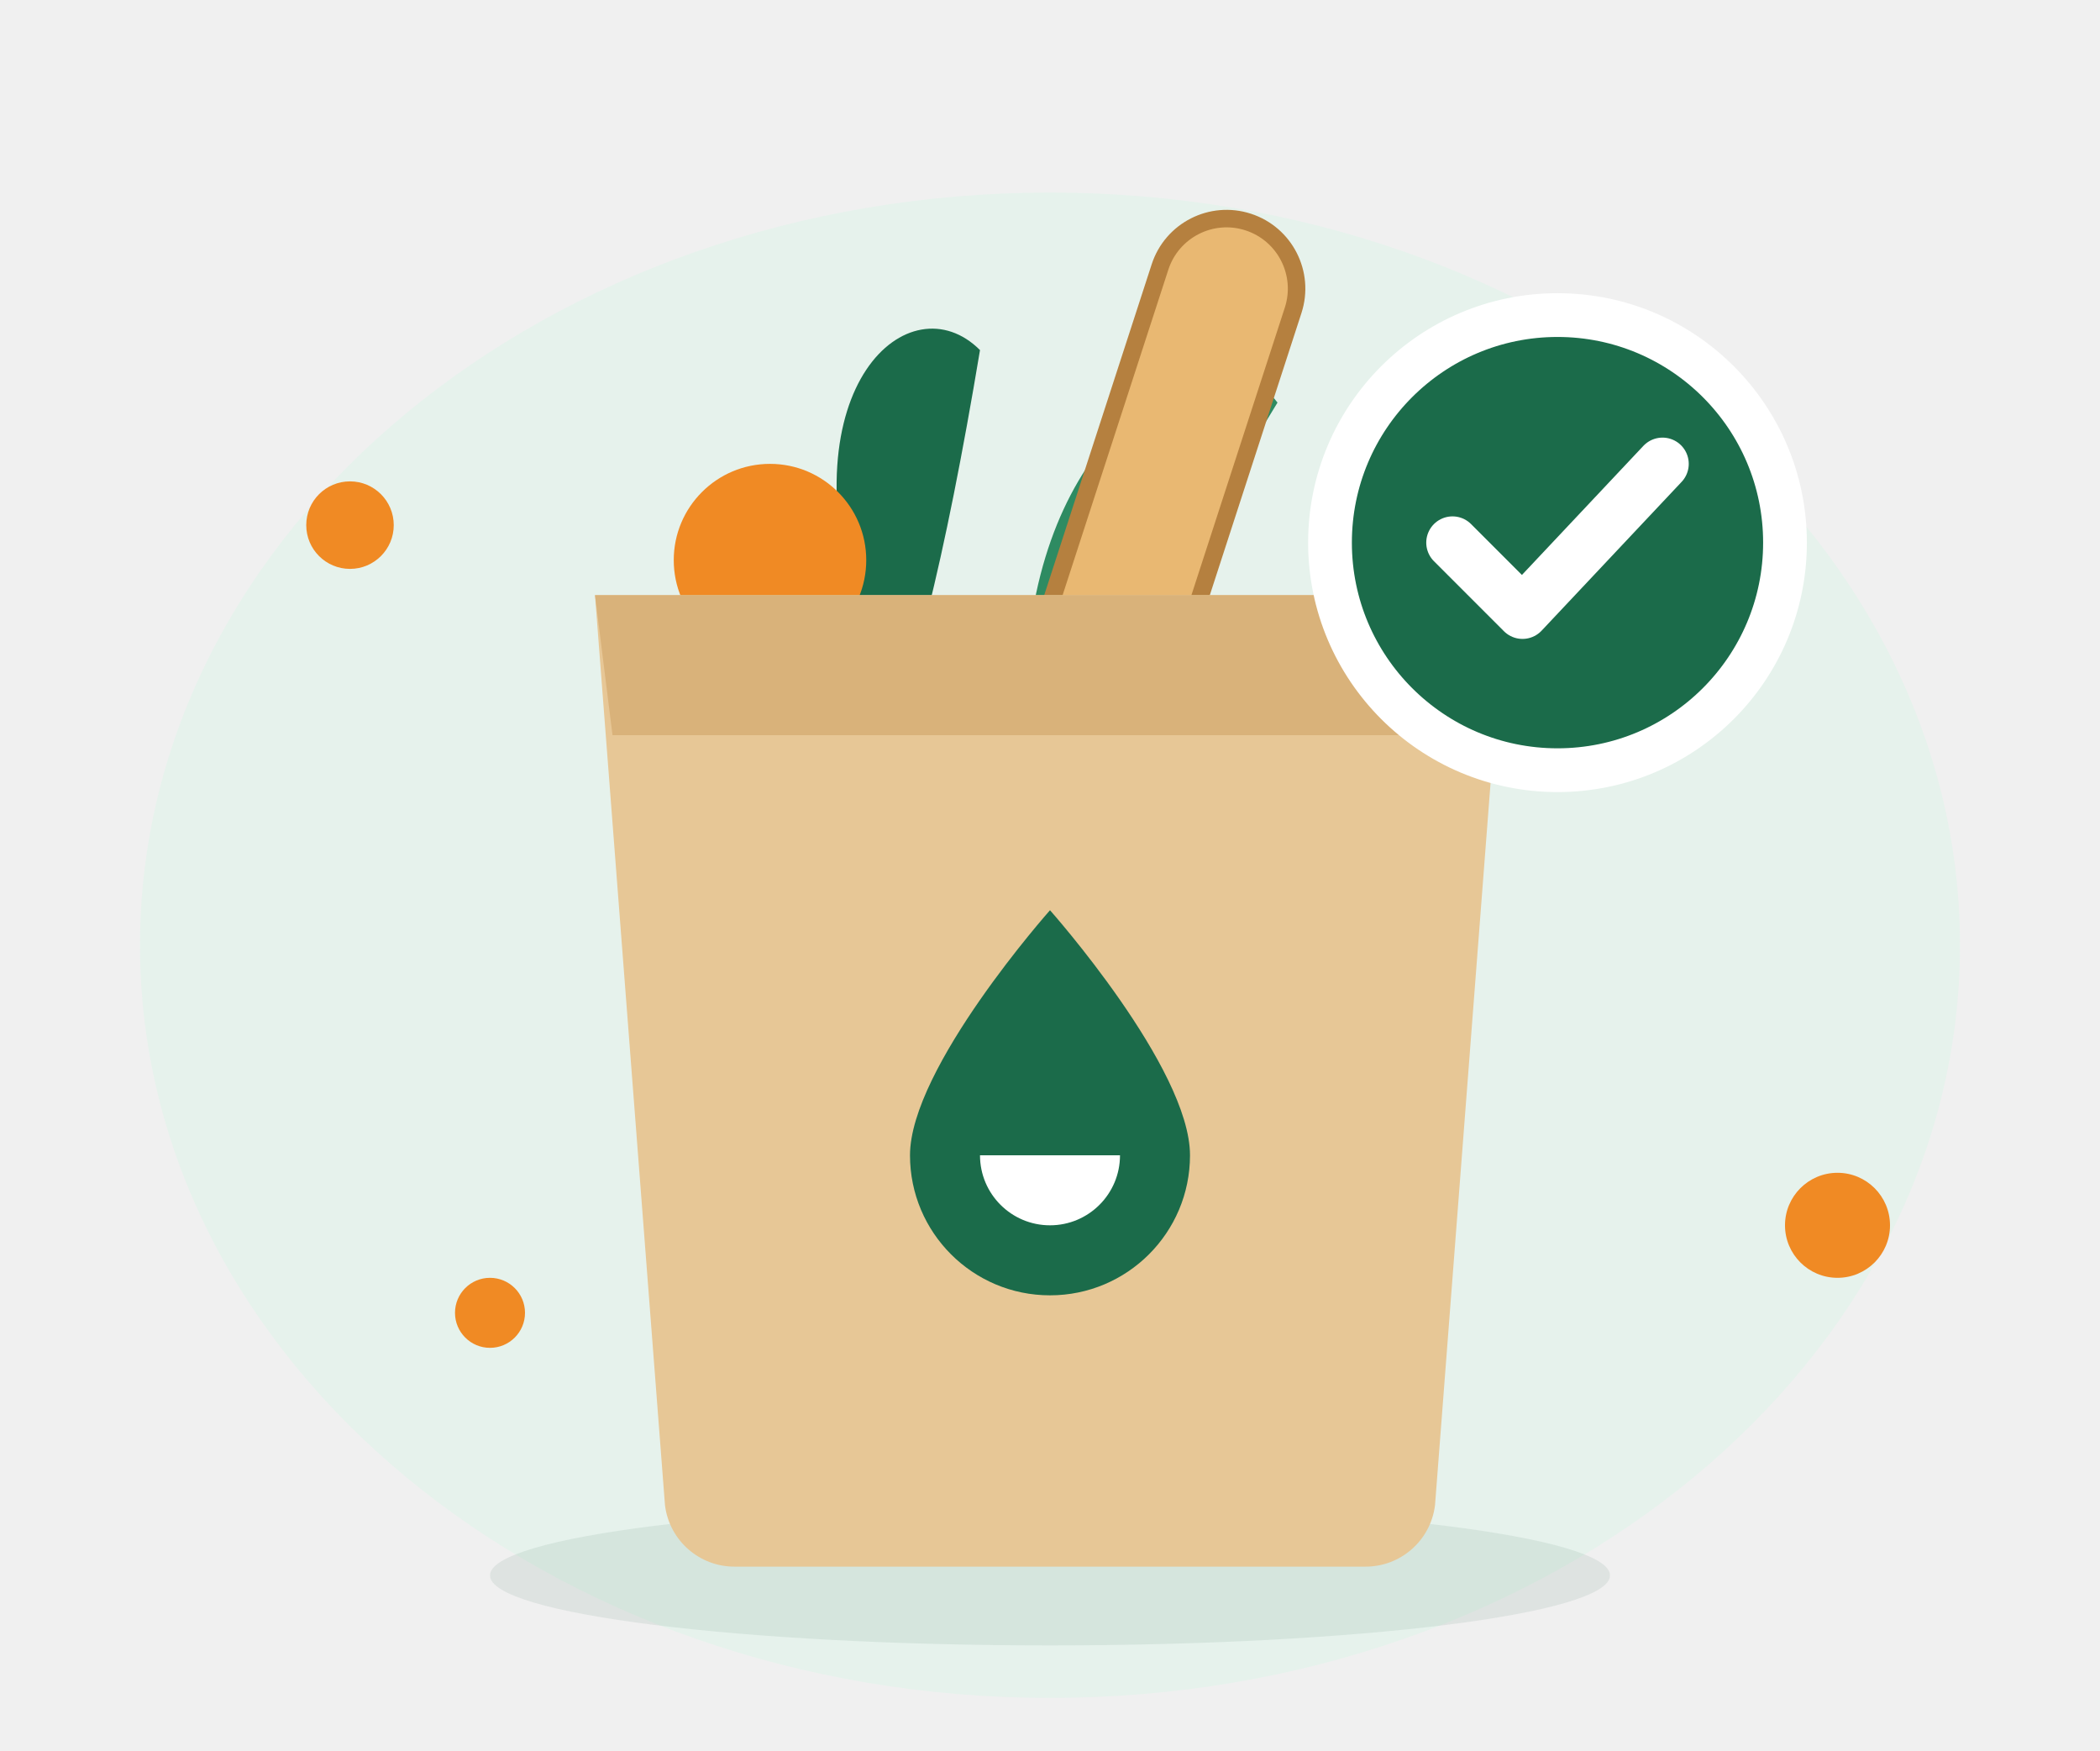
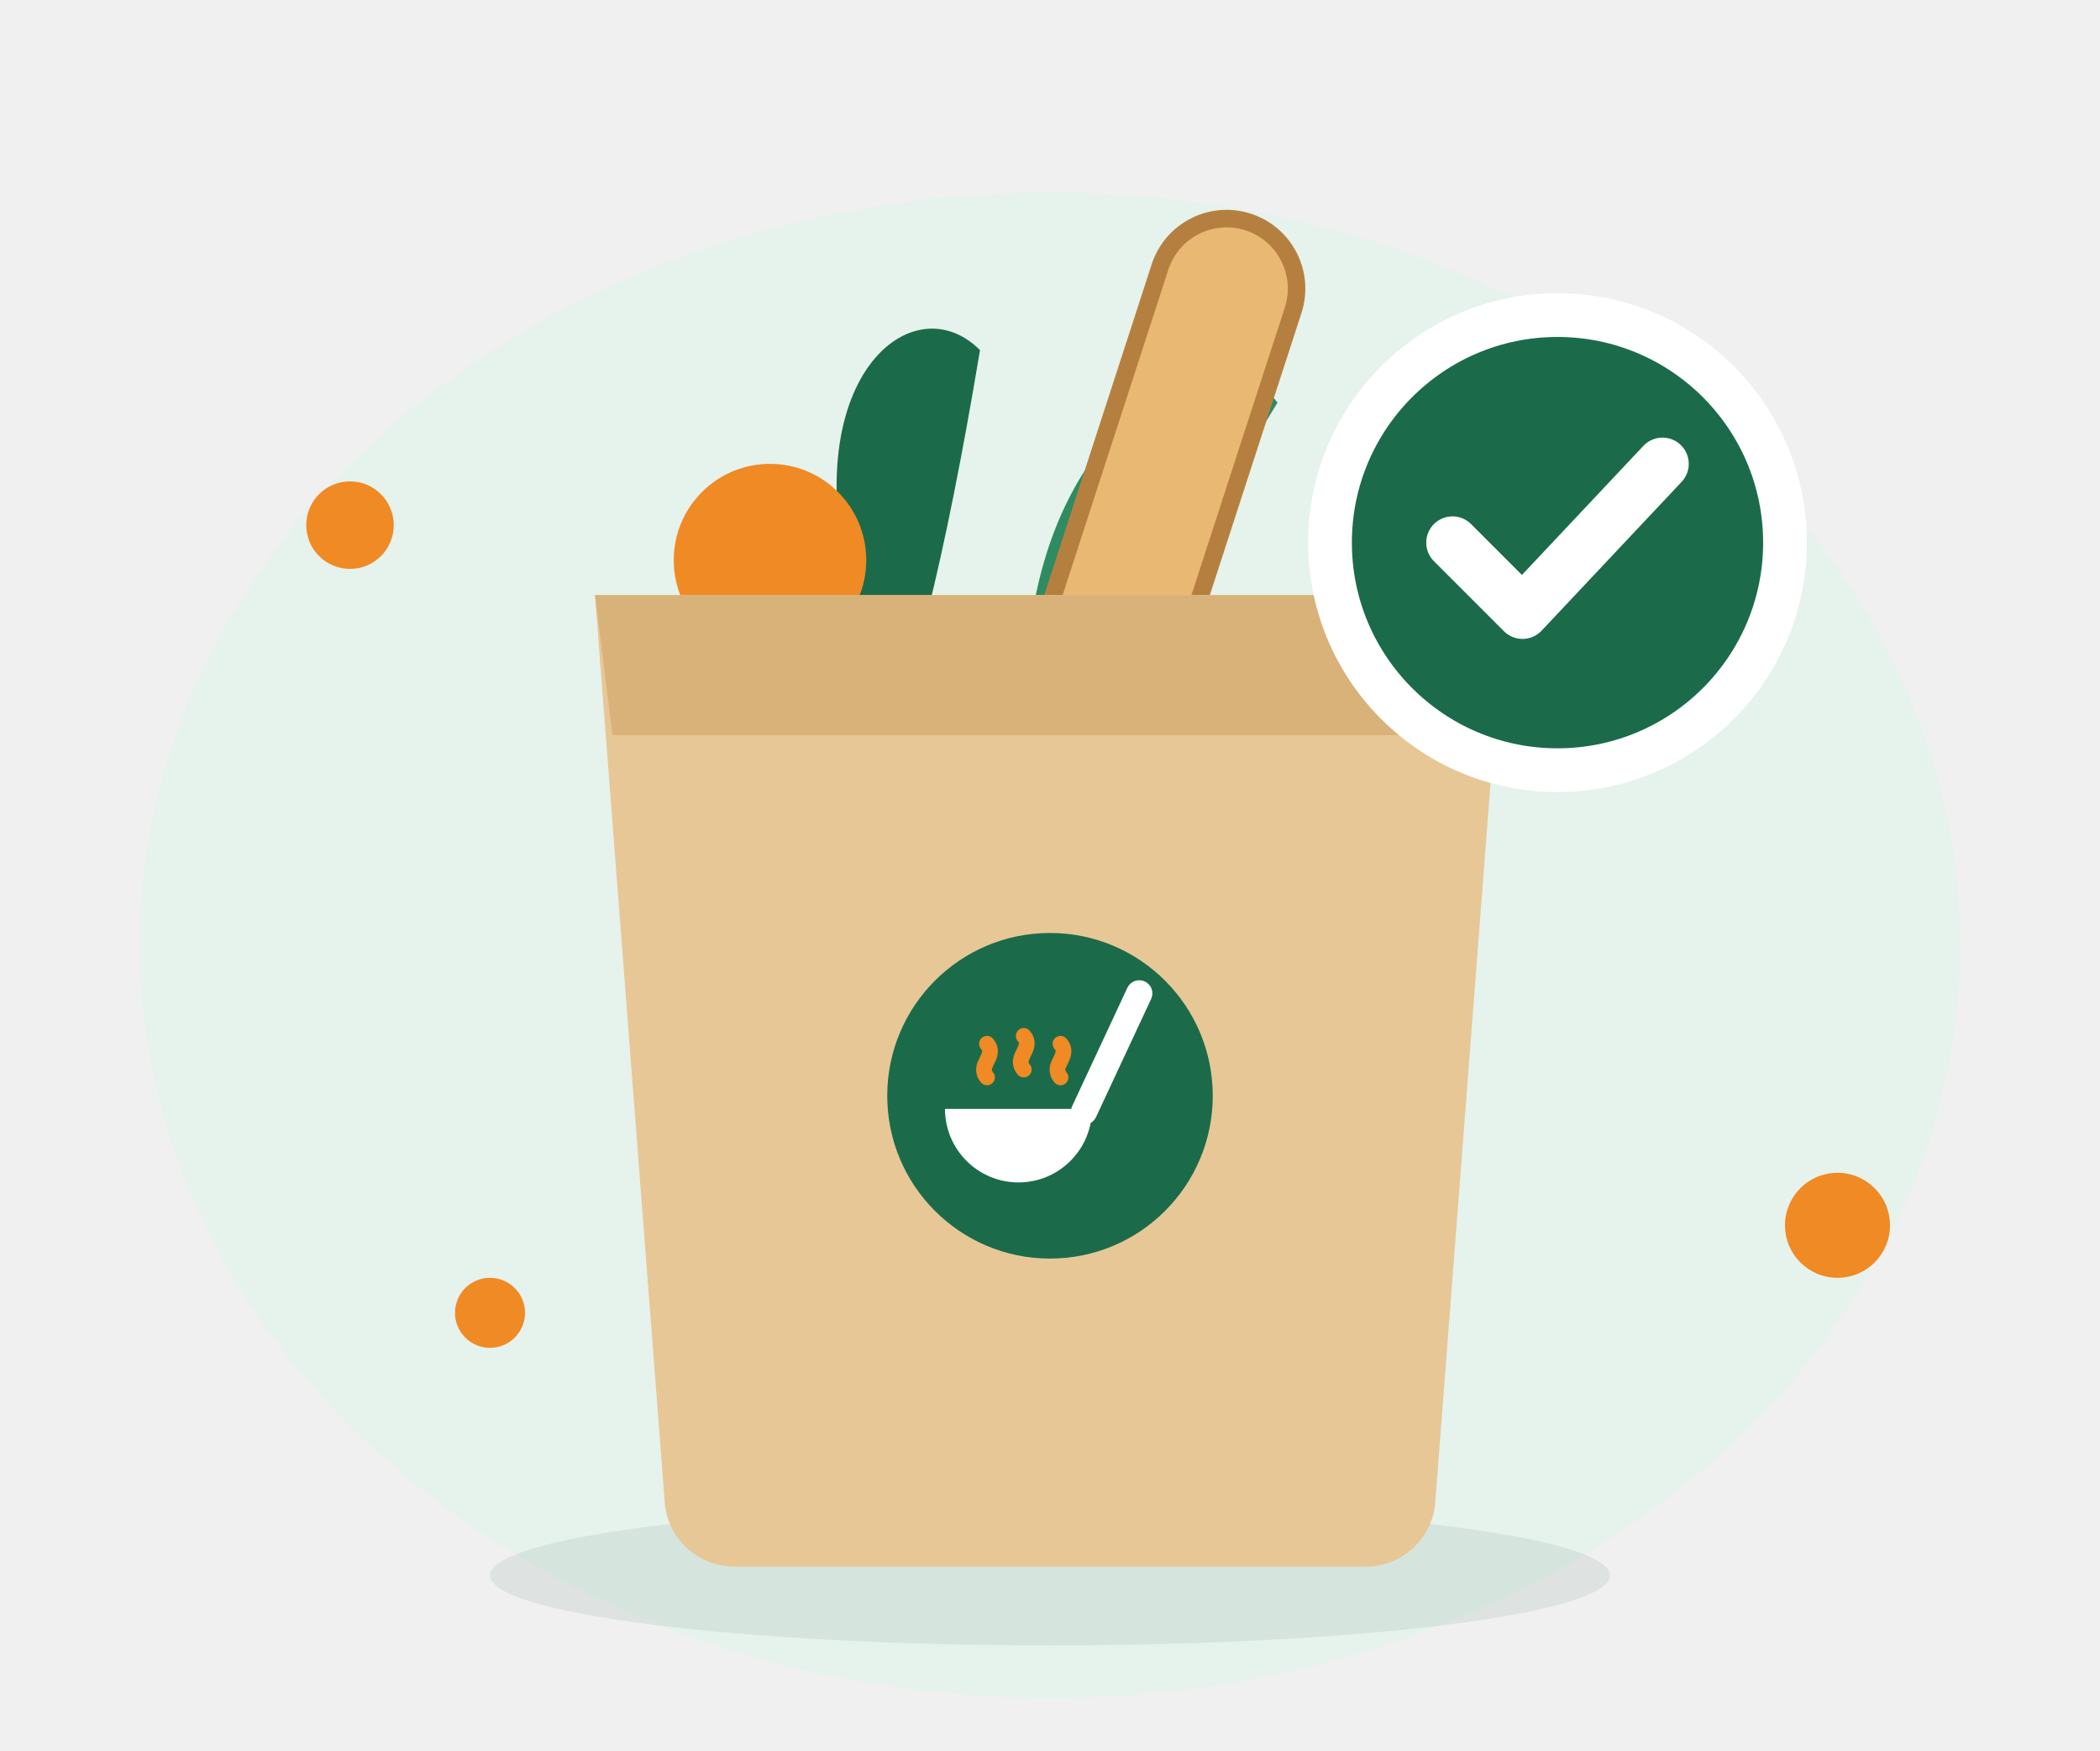
<svg xmlns="http://www.w3.org/2000/svg" viewBox="0 0 240 200" role="img" aria-label="A bag of food with a green check mark">
  <ellipse cx="120" cy="108" rx="104" ry="86" fill="#E6F2EC" />
  <ellipse cx="120" cy="180" rx="64" ry="8" fill="#0F4A32" opacity="0.08" />
  <path d="M98 70C90 44 104 32 112 40c-2 12-4 22-6 30Z" fill="#1B6B4A" />
  <path d="M118 70c4-24 22-32 28-24-6 10-12 18-18 24Z" fill="#2E8B62" />
  <rect x="126" y="24" width="16" height="56" rx="8" transform="rotate(18 134 52)" fill="#E9B872" stroke="#B5803F" stroke-width="2" />
  <circle cx="88" cy="64" r="11" fill="#F08A24" />
  <path d="M68 68h104l-8 104a8 8 0 0 1-8 7H84a8 8 0 0 1-8-7Z" fill="#E7C796" />
  <path d="M68 68h104l-2 16H70Z" fill="#D9B27A" />
-   <path d="M100 104S84 122 84 132a16 16 0 0 0 32 0c0-10-16-28-16-28Z" fill="#1B6B4A" transform="translate(20 0)" />
-   <path d="M112 132h16a8 8 0 0 1-16 0Z" fill="#FFFFFF" />
+   <g transform="translate(100.8 106) scale(0.6)">
+     <circle cx="32" cy="32" r="31" fill="#1B6B4A" />
+     <path d="M38.5 35 49 12.5" stroke="#FFFFFF" stroke-width="5" stroke-linecap="round" />
+     <path d="M12 34.5h28a14 14 0 0 1-28 0Z" fill="#FFFFFF" />
+     <g fill="none" stroke="#F08A24" stroke-width="3" stroke-linecap="round">
+       <path d="M20 28.5c-2-2.4 2-4 0-6.4" />
+       <path d="M27 27c-2-2.4 2-4 0-6.4" />
+       <path d="M34 28.5c-2-2.4 2-4 0-6.4" />
+     </g>
+   </g>
  <circle cx="178" cy="62" r="26" fill="#1B6B4A" stroke="#FFFFFF" stroke-width="5" />
  <path d="M166 62l8 8 16-17" fill="none" stroke="#FFFFFF" stroke-width="6" stroke-linecap="round" stroke-linejoin="round" />
  <g fill="#F08A24">
    <circle cx="40" cy="60" r="5" />
    <circle cx="210" cy="140" r="6" />
    <circle cx="56" cy="150" r="4" />
  </g>
</svg>
